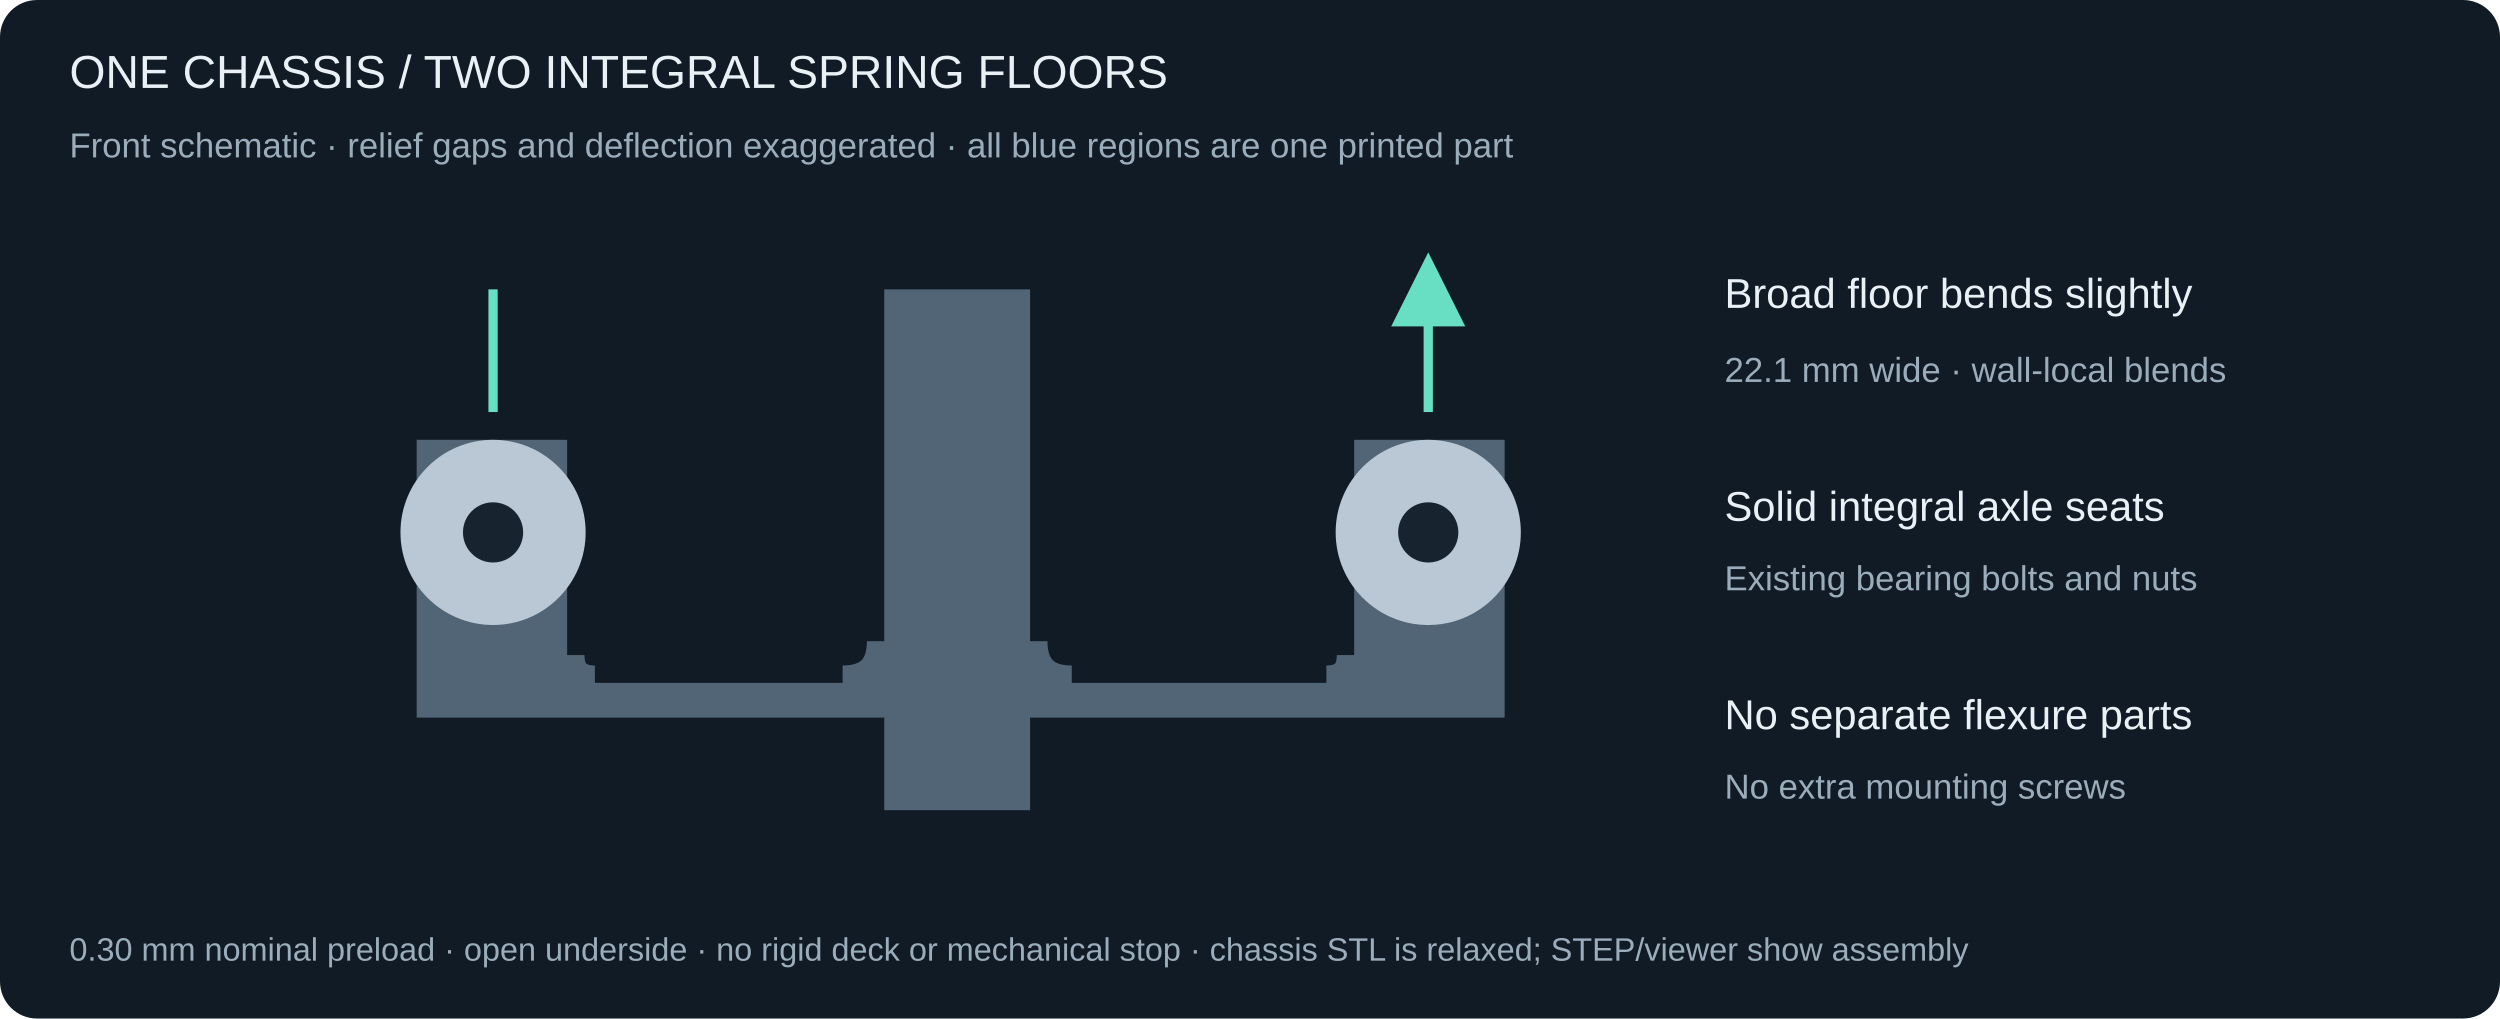
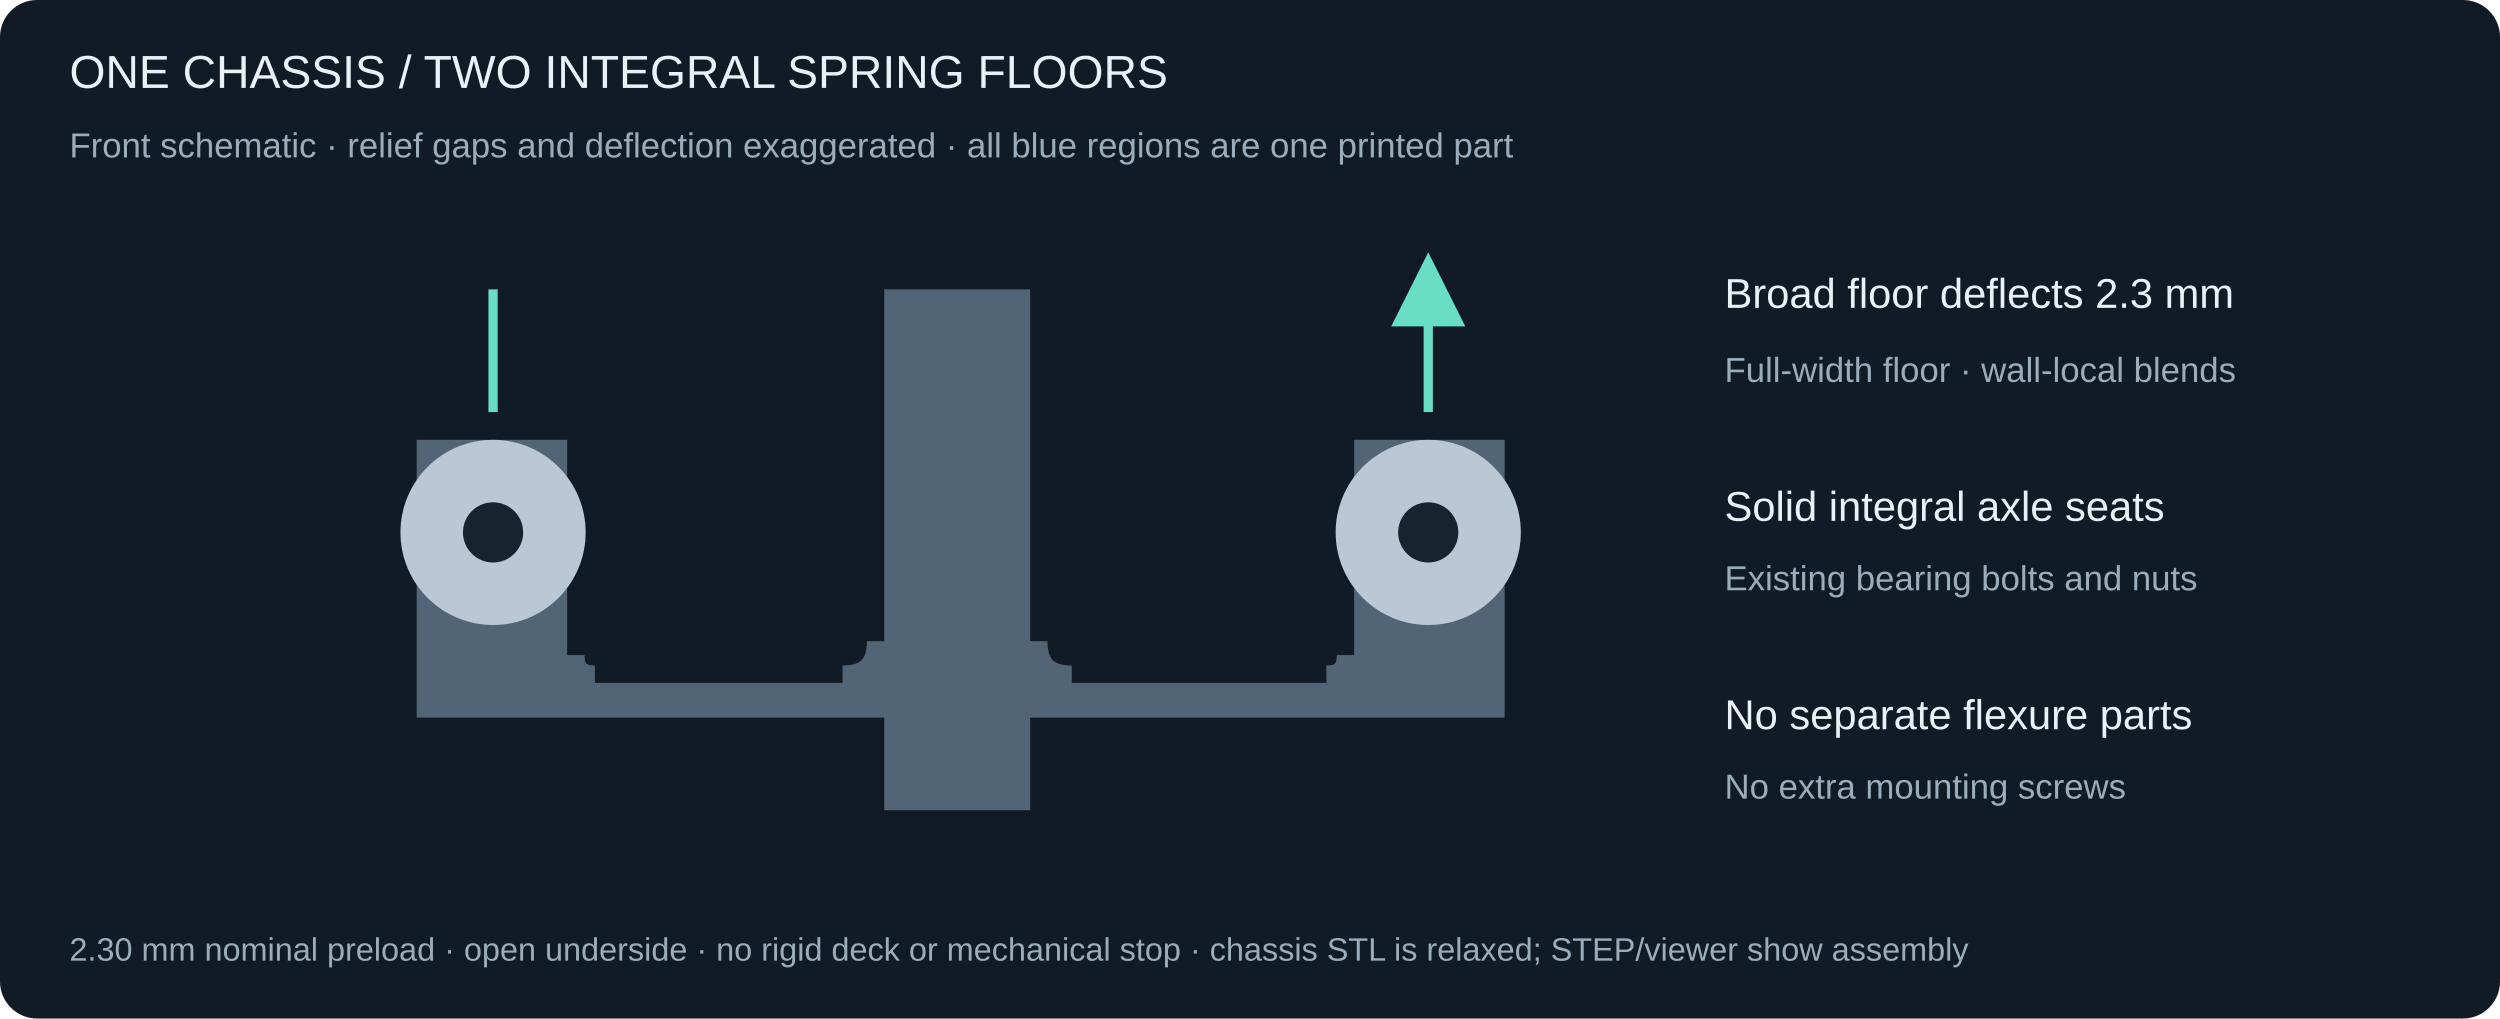
<svg xmlns="http://www.w3.org/2000/svg" width="1080" height="440" viewBox="0 0 1080 440">
  <defs>
    <marker id="up" markerWidth="8" markerHeight="8" refX="4" refY="4" orient="auto">
      <path d="M0 0L8 4L0 8" fill="#68dfc2" />
    </marker>
  </defs>
  <rect width="1080" height="440" rx="16" fill="#111b25" />
  <g font-family="Arial,sans-serif" fill="#e9f1f6">
    <text x="30" y="38" font-size="20">ONE CHASSIS / TWO INTEGRAL SPRING FLOORS</text>
    <text x="30" y="68" font-size="15" fill="#9badbb">Front schematic · relief gaps and deflection exaggerated · all blue regions are one printed part</text>
  </g>
  <path d="M382 125H445V350H382ZM205 295H382V310H205ZM445 295H620V310H445ZM180 190H245V310H180ZM585 190H650V310H585Z" fill="#526576" />
  <path d="M245 283Q245 295 257 295M382 277Q382 295 364 295M445 277Q445 295 463 295M585 283Q585 295 573 295" fill="none" stroke="#526576" stroke-width="15" />
  <circle cx="213" cy="230" r="40" fill="#b9c8d4" />
  <circle cx="213" cy="230" r="13" fill="#17232f" />
  <circle cx="617" cy="230" r="40" fill="#b9c8d4" />
  <circle cx="617" cy="230" r="13" fill="#17232f" />
  <path d="M213 178V125M617 178V125" stroke="#68dfc2" stroke-width="4" marker-end="url(#up)" />
  <g font-family="Arial,sans-serif" fill="#e9f1f6">
-     <text x="745" y="133" font-size="18">Broad floor bends slightly</text>
-     <text x="745" y="165" font-size="15" fill="#9badbb">22.1 mm wide · wall-local blends</text>
+     <text x="745" y="133" font-size="18">Broad floor deflects 2.3 mm</text>
+     <text x="745" y="165" font-size="15" fill="#9badbb">Full-width floor · wall-local blends</text>
    <text x="745" y="225" font-size="18">Solid integral axle seats</text>
    <text x="745" y="255" font-size="15" fill="#9badbb">Existing bearing bolts and nuts</text>
    <text x="745" y="315" font-size="18">No separate flexure parts</text>
    <text x="745" y="345" font-size="15" fill="#9badbb">No extra mounting screws</text>
-     <text x="30" y="415" font-size="14" fill="#9badbb">0.30 mm nominal preload · open underside · no rigid deck or mechanical stop · chassis STL is relaxed; STEP/viewer show assembly</text>
+     <text x="30" y="415" font-size="14" fill="#9badbb">2.30 mm nominal preload · open underside · no rigid deck or mechanical stop · chassis STL is relaxed; STEP/viewer show assembly</text>
  </g>
</svg>
